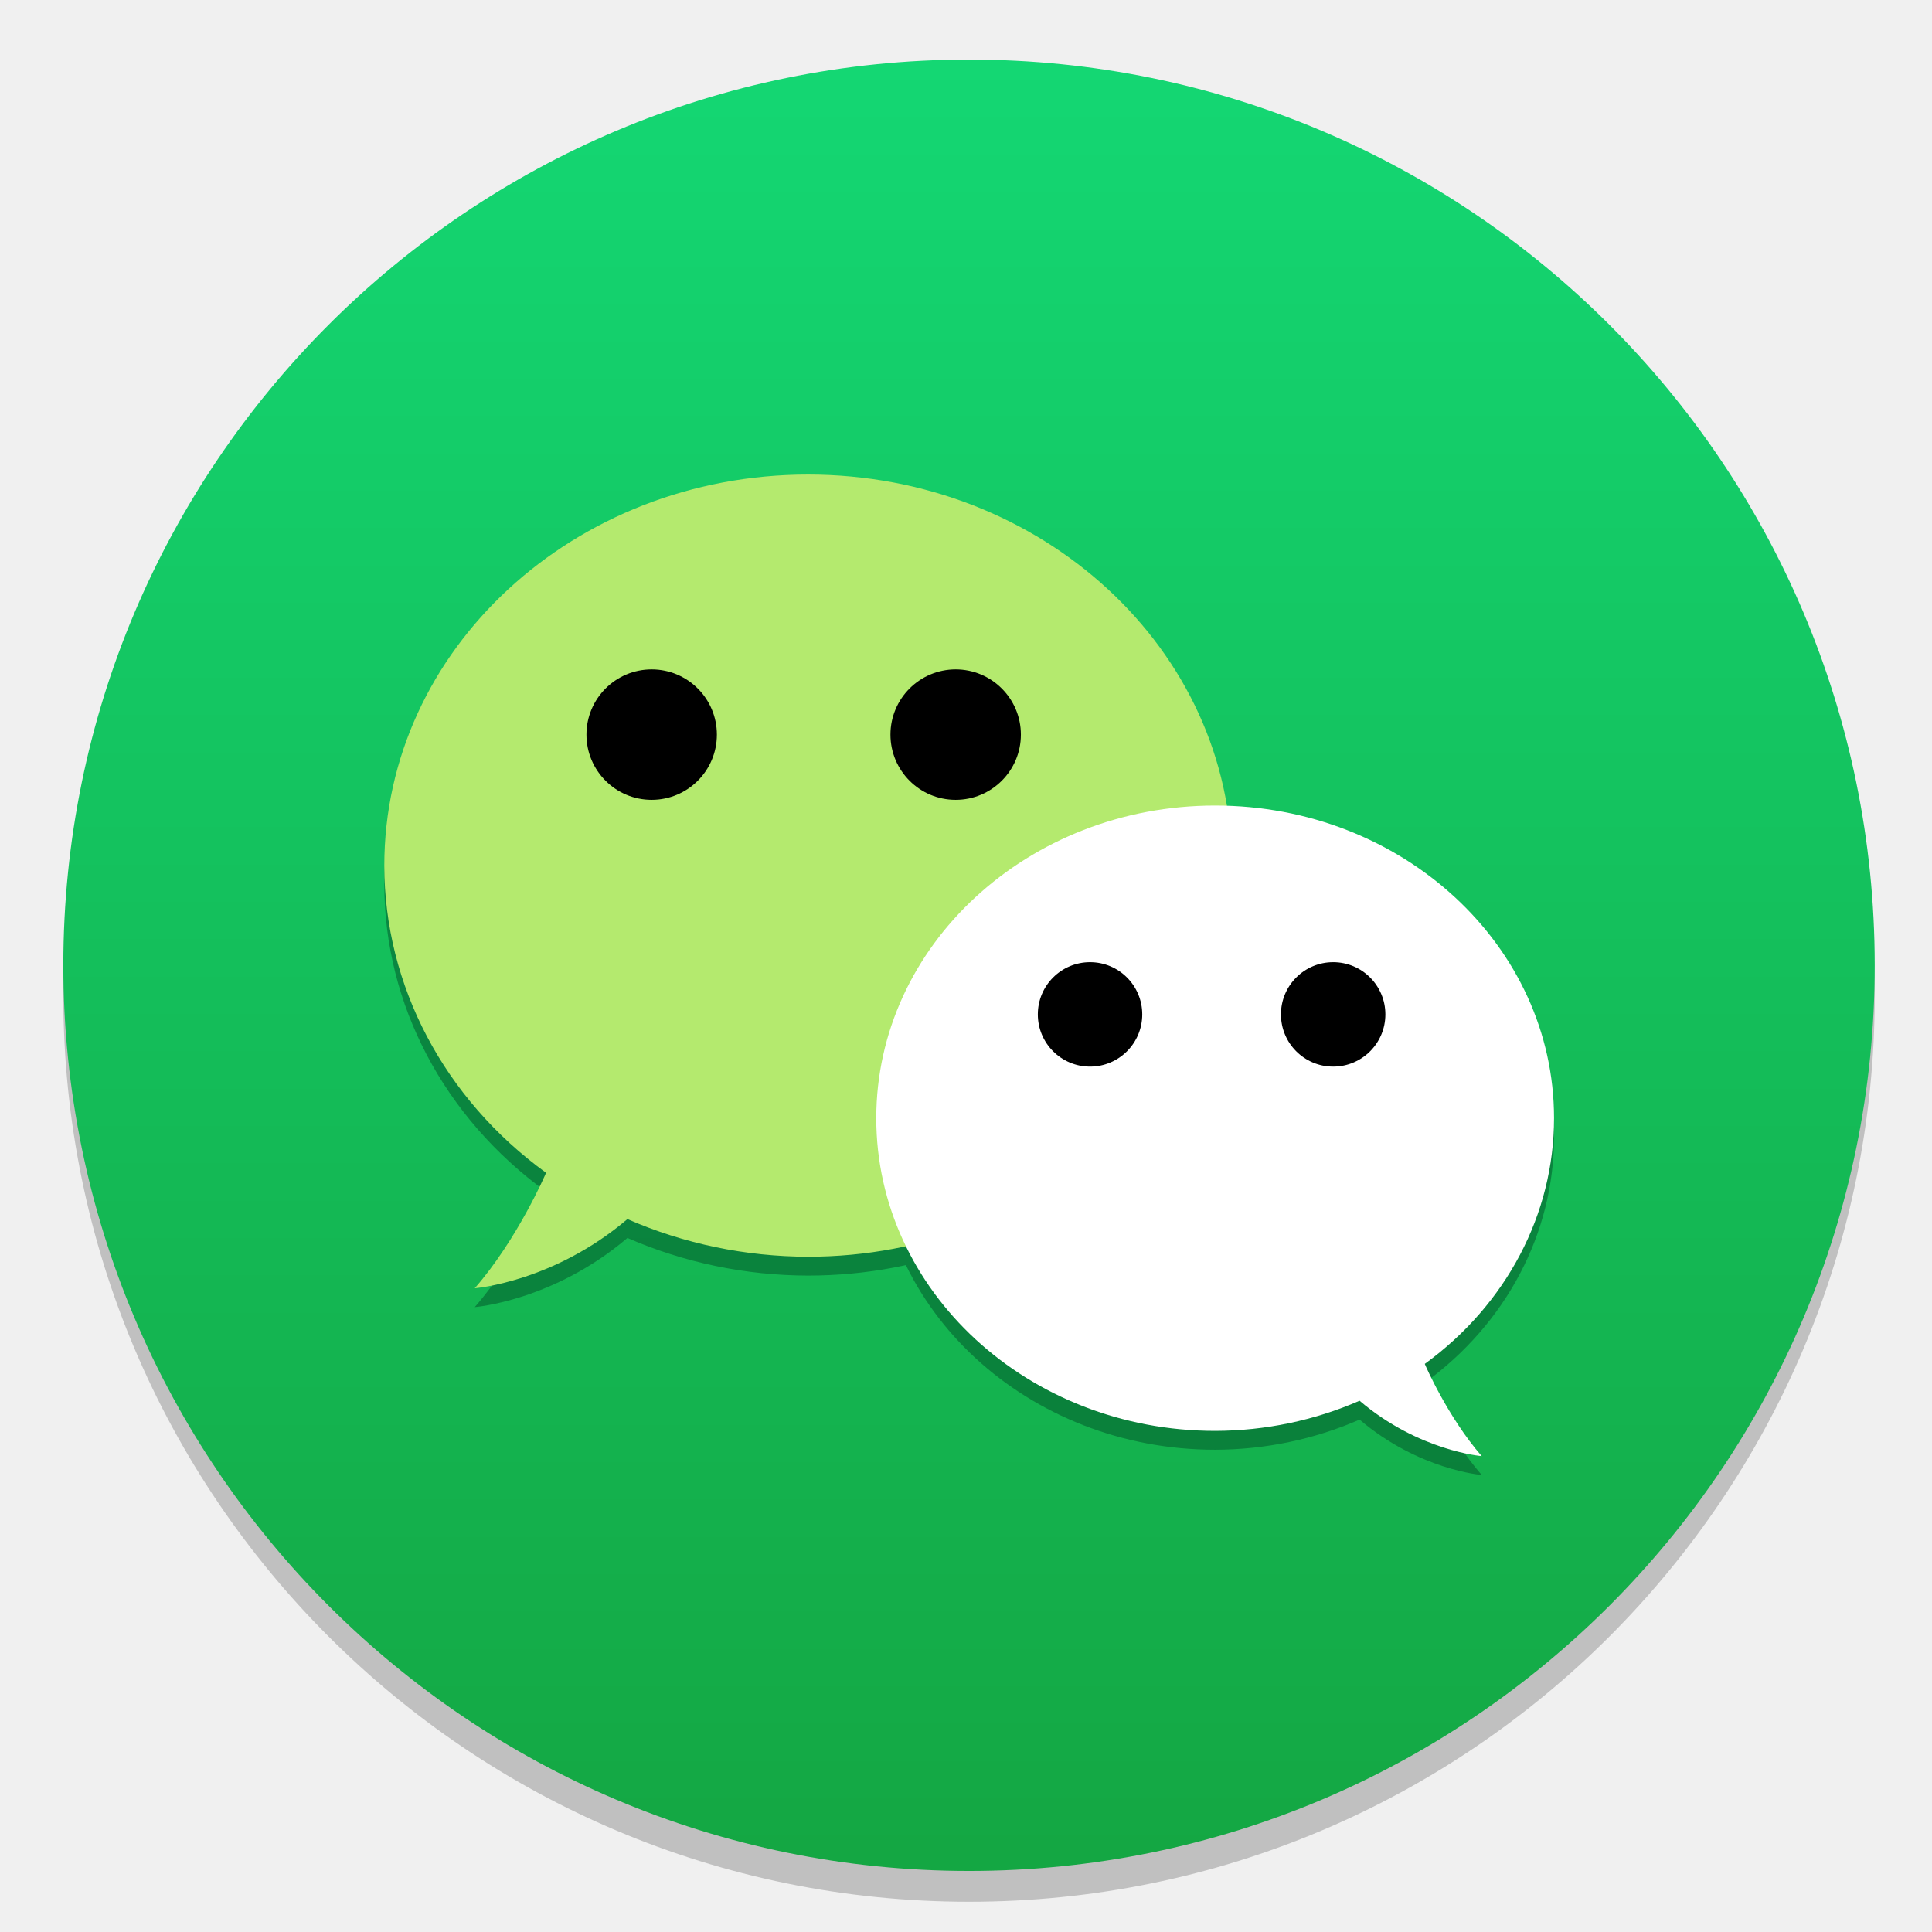
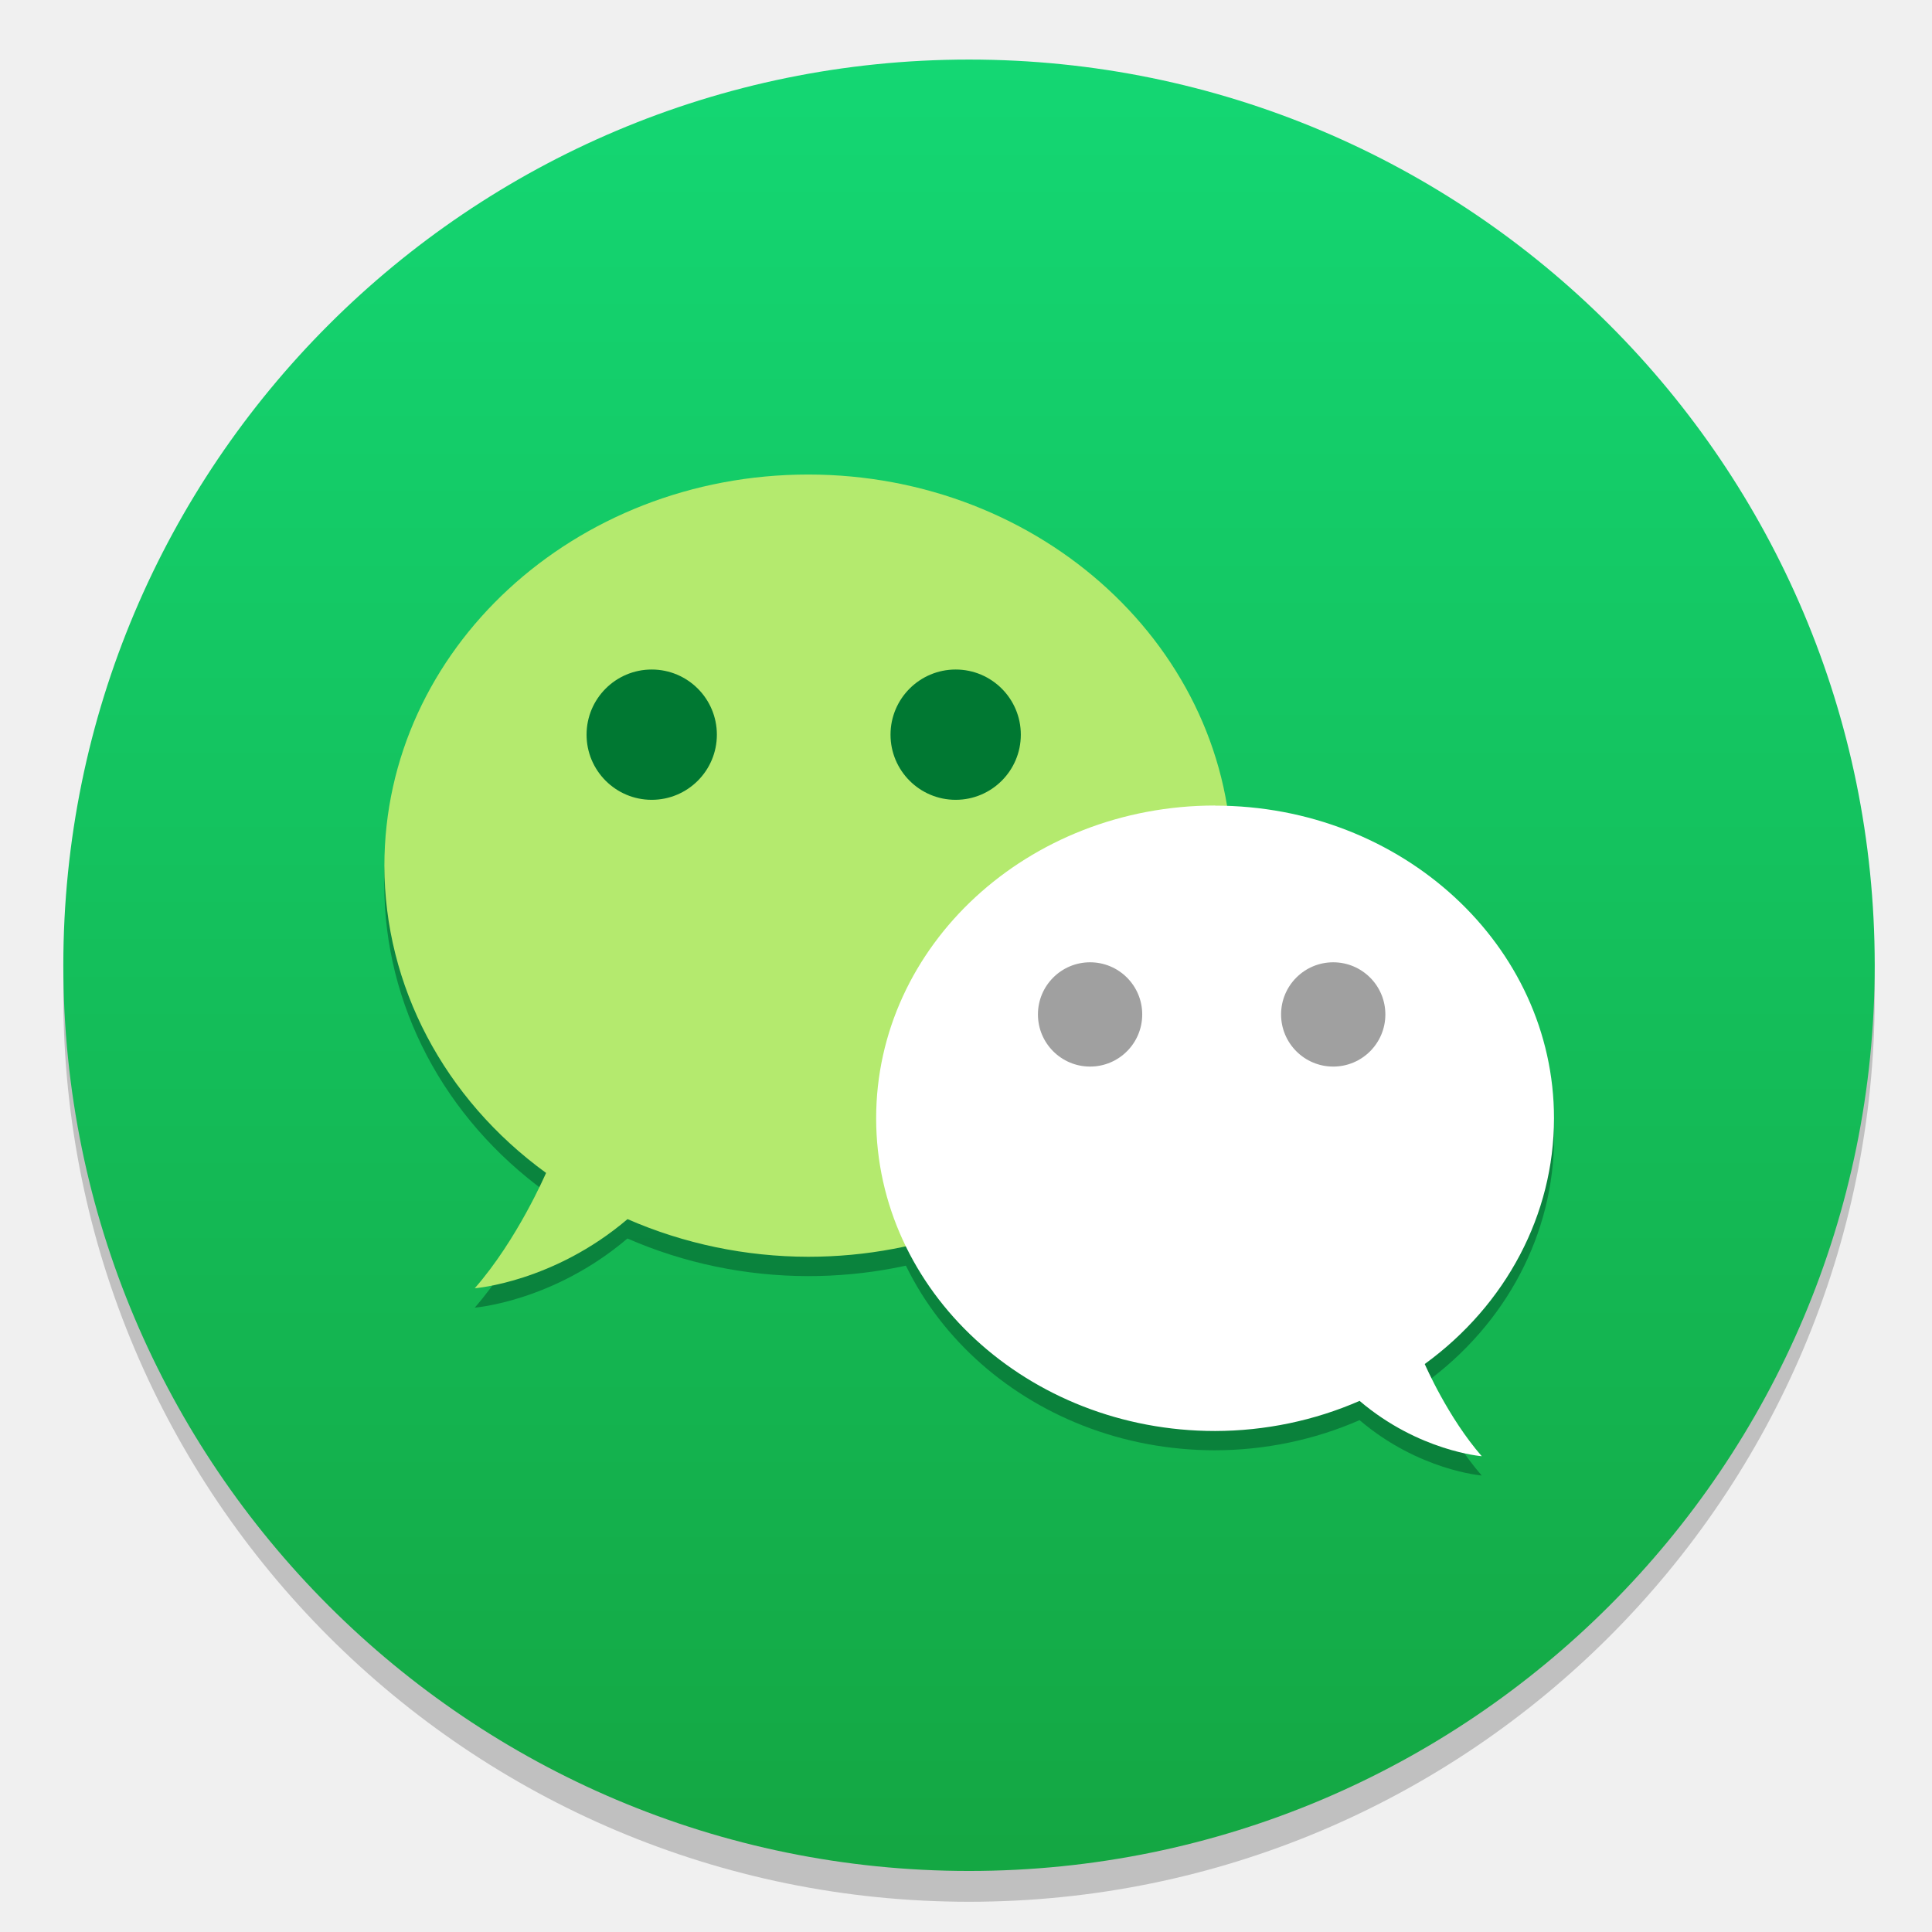
<svg xmlns="http://www.w3.org/2000/svg" width="64" height="64" version="1.1" viewBox="0 0 16.933 16.933">
  <defs>
-     <linearGradient id="a" x1="-6.147" x2="-6.147" y1="-137.82" y2="-100.78" gradientTransform="matrix(.53033 0 0 .53033 11.536 352.06)" gradientUnits="userSpaceOnUse">
+     <linearGradient id="a" x1="-6.147" x2="-6.147" y1="-137.82" y2="-100.78" gradientTransform="matrix(.53033 0 0 .53033 11.536 71.99)" gradientUnits="userSpaceOnUse">
      <stop stop-color="#14dc78" offset="0" />
      <stop stop-color="#14a03c" offset="1" />
    </linearGradient>
  </defs>
-   <g transform="translate(0 -280.07)">
-     <circle cx="-330.35" cy="-48.312" r="0" fill="#5e4aa6" stroke-width=".265" />
-     <circle cx="8.493" cy="288.8" r="7.938" opacity=".2" stroke-width=".14" />
-     <circle cx="8.493" cy="288.53" r="7.938" fill="url(#a)" stroke-width=".14" />
-     <ellipse cx="-39.434" cy="286.51" r=".905" fill="#5e4aa6" fill-rule="evenodd" stroke-width=".265" />
-     <g transform="translate(0 .16536)" fill="#005028" fill-rule="evenodd" opacity=".5">
-       <g transform="matrix(1.7268 0 0 1.7268 49.106 -236.66)">
+   <circle cx="-330.35" cy="-328.38" r="0" fill="#5e4aa6" stroke-width=".265" />
+   <circle cx="8.493" cy="8.73" r="7.938" opacity=".2" stroke-width=".14" />
+   <circle cx="8.493" cy="8.46" r="7.938" fill="url(#a)" stroke-width=".14" />
+   <g fill-rule="evenodd">
+     <circle cx="-39.434" cy="6.44" r="0" fill="#5e4aa6" stroke-width=".265" />
+     <g transform="translate(0 -279.9)" fill="#005028" opacity=".5">
+       <g transform="matrix(1.7268,0,0,1.7268,49.106,-236.66)">
        <path d="m-24.336 301.65a2.151 1.985 0 0 1 2.151 1.985 2.151 1.985 0 0 1-2.151 1.985 2.151 1.985 0 0 1-0.917-0.191c-0.376 0.32-0.775 0.351-0.775 0.351 0.215-0.246 0.359-0.578 0.362-0.586a2.151 1.985 0 0 1-0.821-1.559 2.151 1.985 0 0 1 2.151-1.985z" opacity="1" stroke-width=".344" />
        <circle cx="-25.13" cy="302.97" r=".331" opacity="1" stroke-width=".331" />
        <circle cx="-23.587" cy="302.97" r=".331" opacity="1" stroke-width=".331" />
      </g>
-       <g transform="matrix(1.7268 0 0 1.7268 49.106 -243.55)">
+       <g transform="matrix(1.7268,0,0,1.7268,49.106,-243.55)">
        <path d="m-22.27 307.32a1.72 1.587 0 0 0-1.72 1.587 1.72 1.587 0 0 0 1.72 1.587 1.72 1.587 0 0 0 0.733-0.153c0.301 0.256 0.62 0.281 0.62 0.281-0.172-0.197-0.287-0.462-0.289-0.468a1.72 1.587 0 0 0 0.656-1.247 1.72 1.587 0 0 0-1.72-1.587z" opacity="1" stroke-width=".275" />
        <circle cx="-22.905" cy="308.38" r=".265" opacity="1" stroke-width=".265" />
        <circle cx="-21.671" cy="308.38" r=".265" opacity="1" stroke-width=".265" />
      </g>
    </g>
-     <g fill-rule="evenodd">
-       <g transform="matrix(1.7268 0 0 1.7268 49.106 -236.66)">
-         <path d="m-24.336 301.65a2.151 1.985 0 0 1 2.151 1.985 2.151 1.985 0 0 1-2.151 1.985 2.151 1.985 0 0 1-0.917-0.191c-0.376 0.32-0.775 0.351-0.775 0.351 0.215-0.246 0.359-0.578 0.362-0.586a2.151 1.985 0 0 1-0.821-1.559 2.151 1.985 0 0 1 2.151-1.985z" fill="#b4ea6e" stroke-width=".344" />
-         <circle cx="-25.13" cy="302.97" r=".331" stroke-width=".331" />
-         <circle cx="-23.587" cy="302.97" r=".331" stroke-width=".331" />
-       </g>
-       <g transform="matrix(1.7268 0 0 1.7268 49.106 -243.55)">
-         <path d="m-22.27 307.32a1.72 1.587 0 0 0-1.72 1.587 1.72 1.587 0 0 0 1.72 1.587 1.72 1.587 0 0 0 0.733-0.153c0.301 0.256 0.62 0.281 0.62 0.281-0.172-0.197-0.287-0.462-0.289-0.468a1.72 1.587 0 0 0 0.656-1.247 1.72 1.587 0 0 0-1.72-1.587z" fill="#fff" stroke-width=".275" />
-         <circle cx="-22.905" cy="308.38" r=".265" stroke-width=".265" />
-         <circle cx="-21.671" cy="308.38" r=".265" stroke-width=".265" />
-       </g>
-     </g>
+     <path d="m7.083 4.159a3.715 3.428 0 0 1 3.715 3.428 3.715 3.428 0 0 1-3.715 3.428 3.715 3.428 0 0 1-1.583-0.33c-0.649 0.553-1.339 0.606-1.339 0.606 0.372-0.425 0.619-0.998 0.625-1.011a3.715 3.428 0 0 1-1.417-2.693 3.715 3.428 0 0 1 3.715-3.428z" fill="#b4ea6e" stroke-width=".595" />
+     <circle cx="5.712" cy="6.439" r=".571" fill="#007832" stroke-width=".571" />
+     <circle cx="8.376" cy="6.439" r=".571" fill="#007832" stroke-width=".571" />
+     <path d="m10.65 7.06a2.971 2.741 0 0 0-2.971 2.741 2.971 2.741 0 0 0 2.971 2.741 2.971 2.741 0 0 0 1.266-0.264c0.519 0.442 1.071 0.485 1.071 0.485-0.297-0.34-0.495-0.798-0.5-0.808a2.971 2.741 0 0 0 1.133-2.153 2.971 2.741 0 0 0-2.971-2.741z" fill="#fff" stroke-width=".476" />
+     <circle cx="9.554" cy="8.891" r=".457" fill="#a0a0a0" stroke-width=".457" />
+     <circle cx="11.685" cy="8.891" r=".457" fill="#a0a0a0" stroke-width=".457" />
  </g>
</svg>
